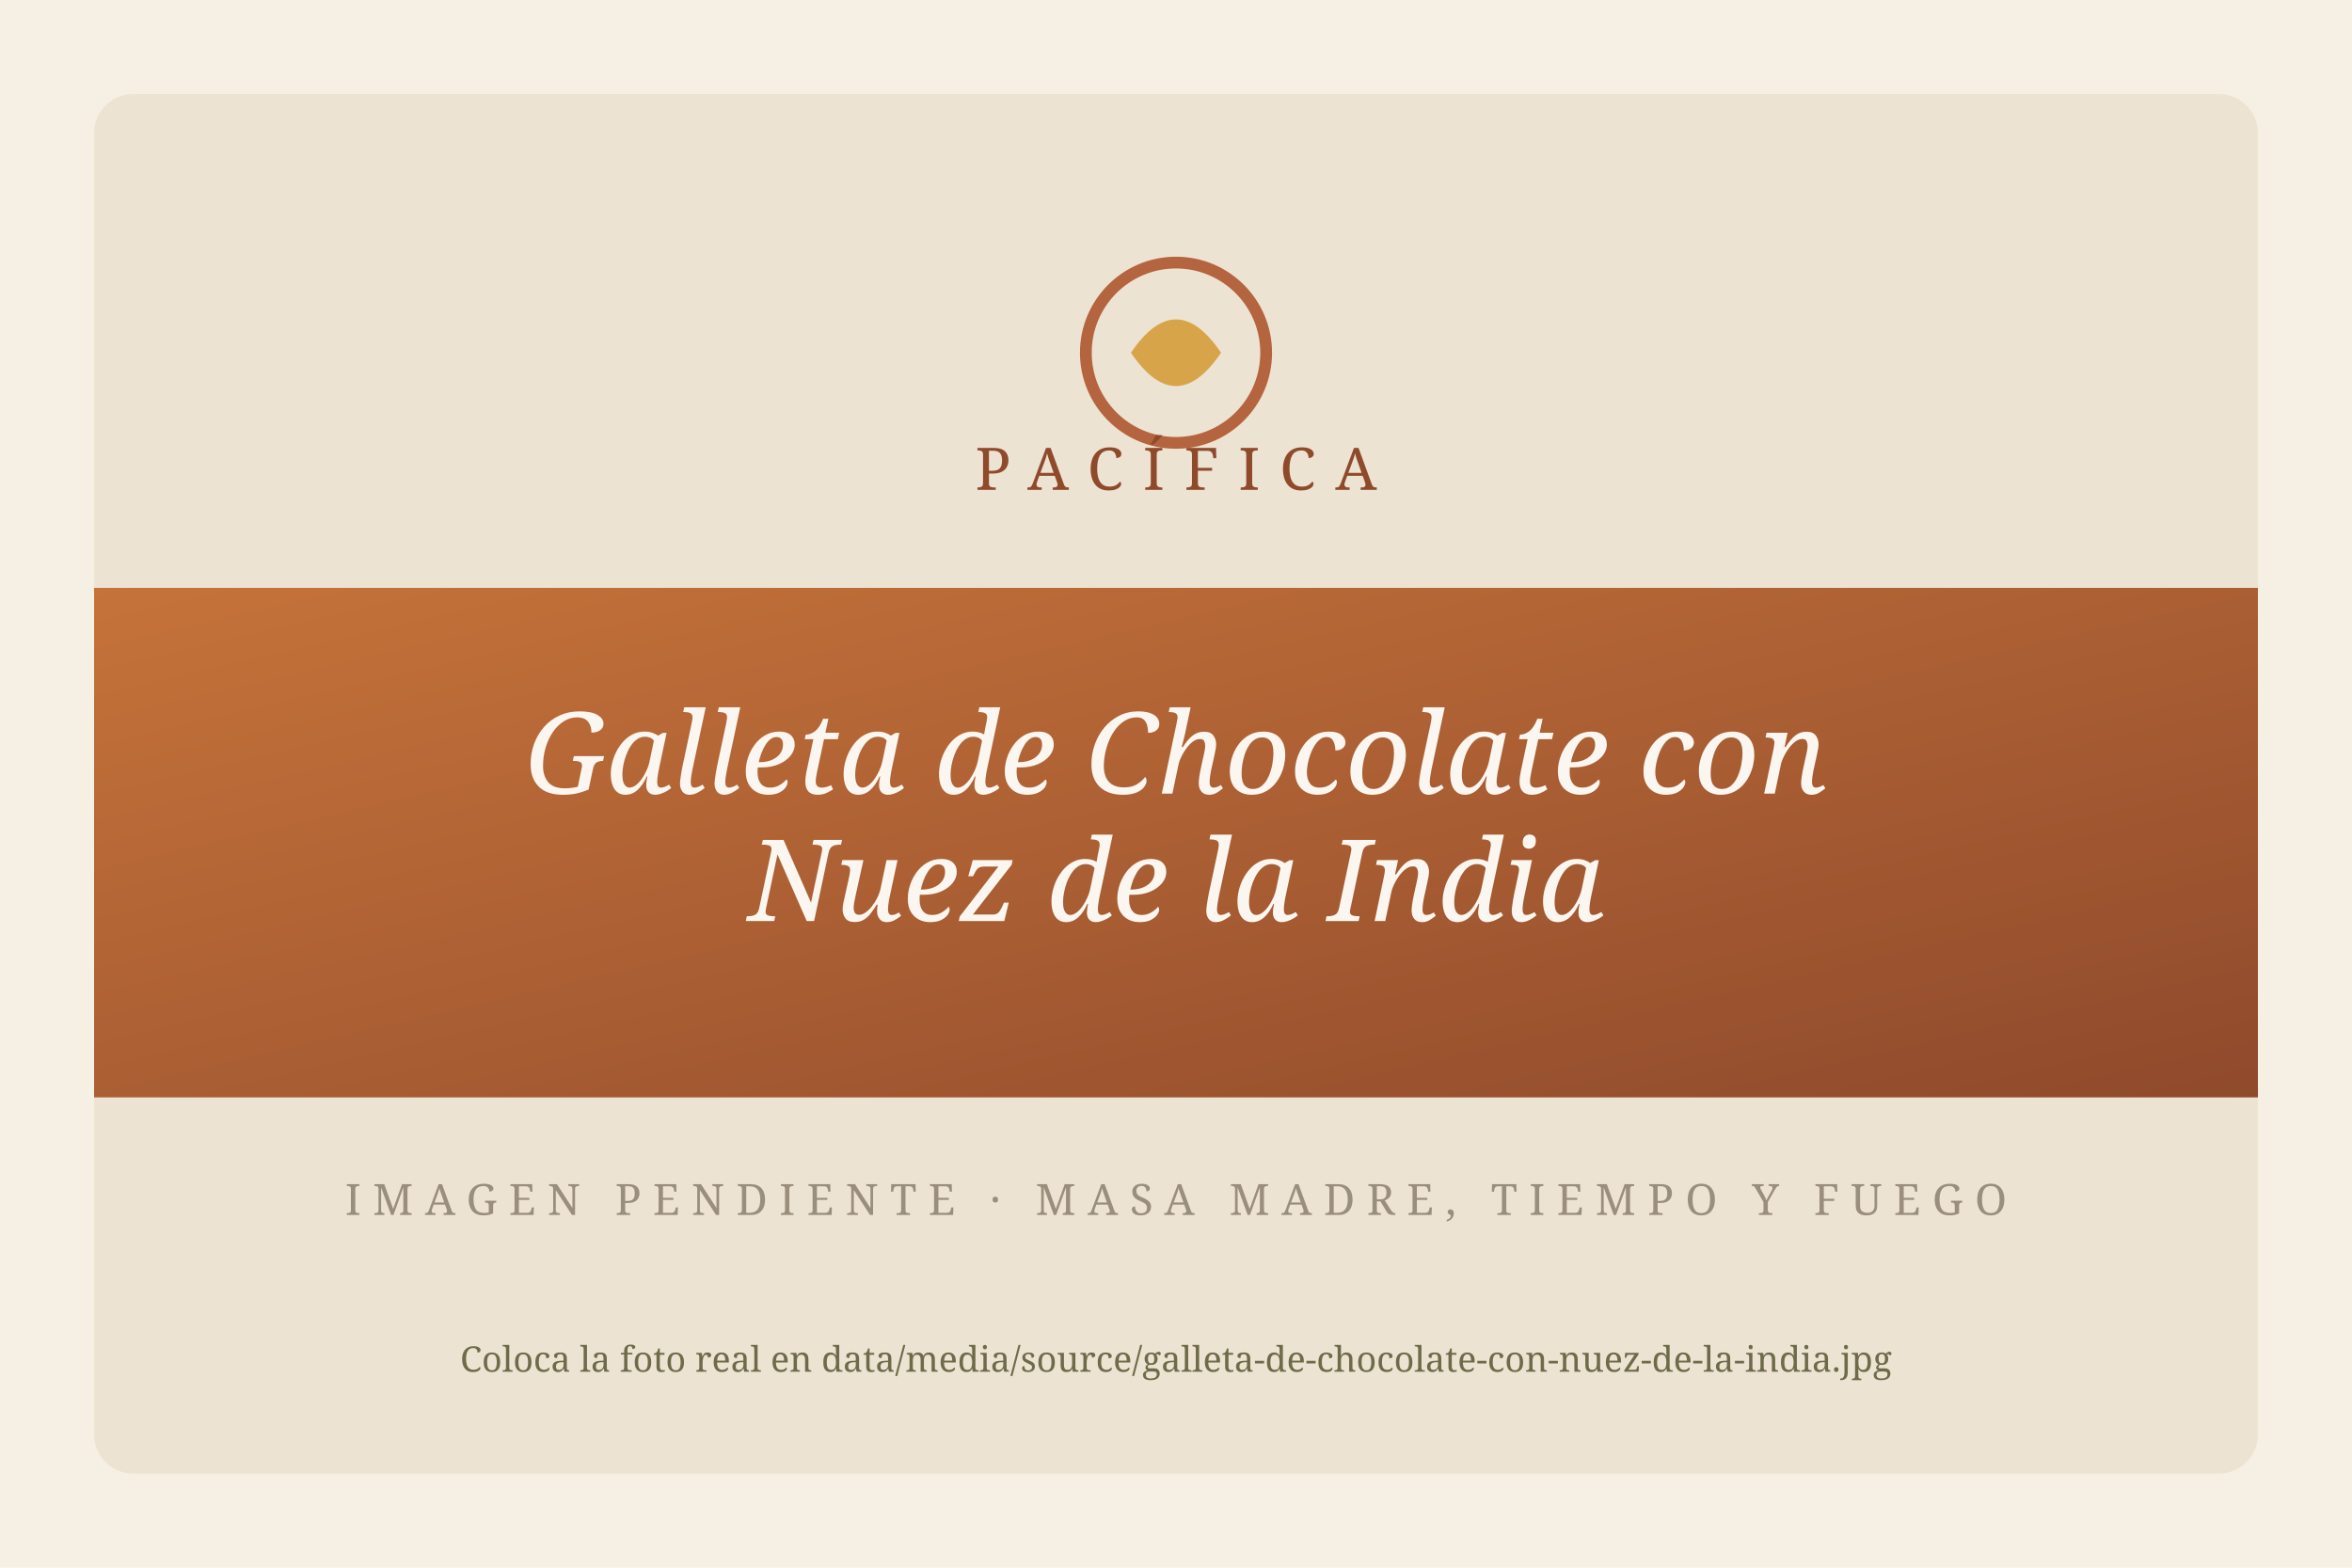
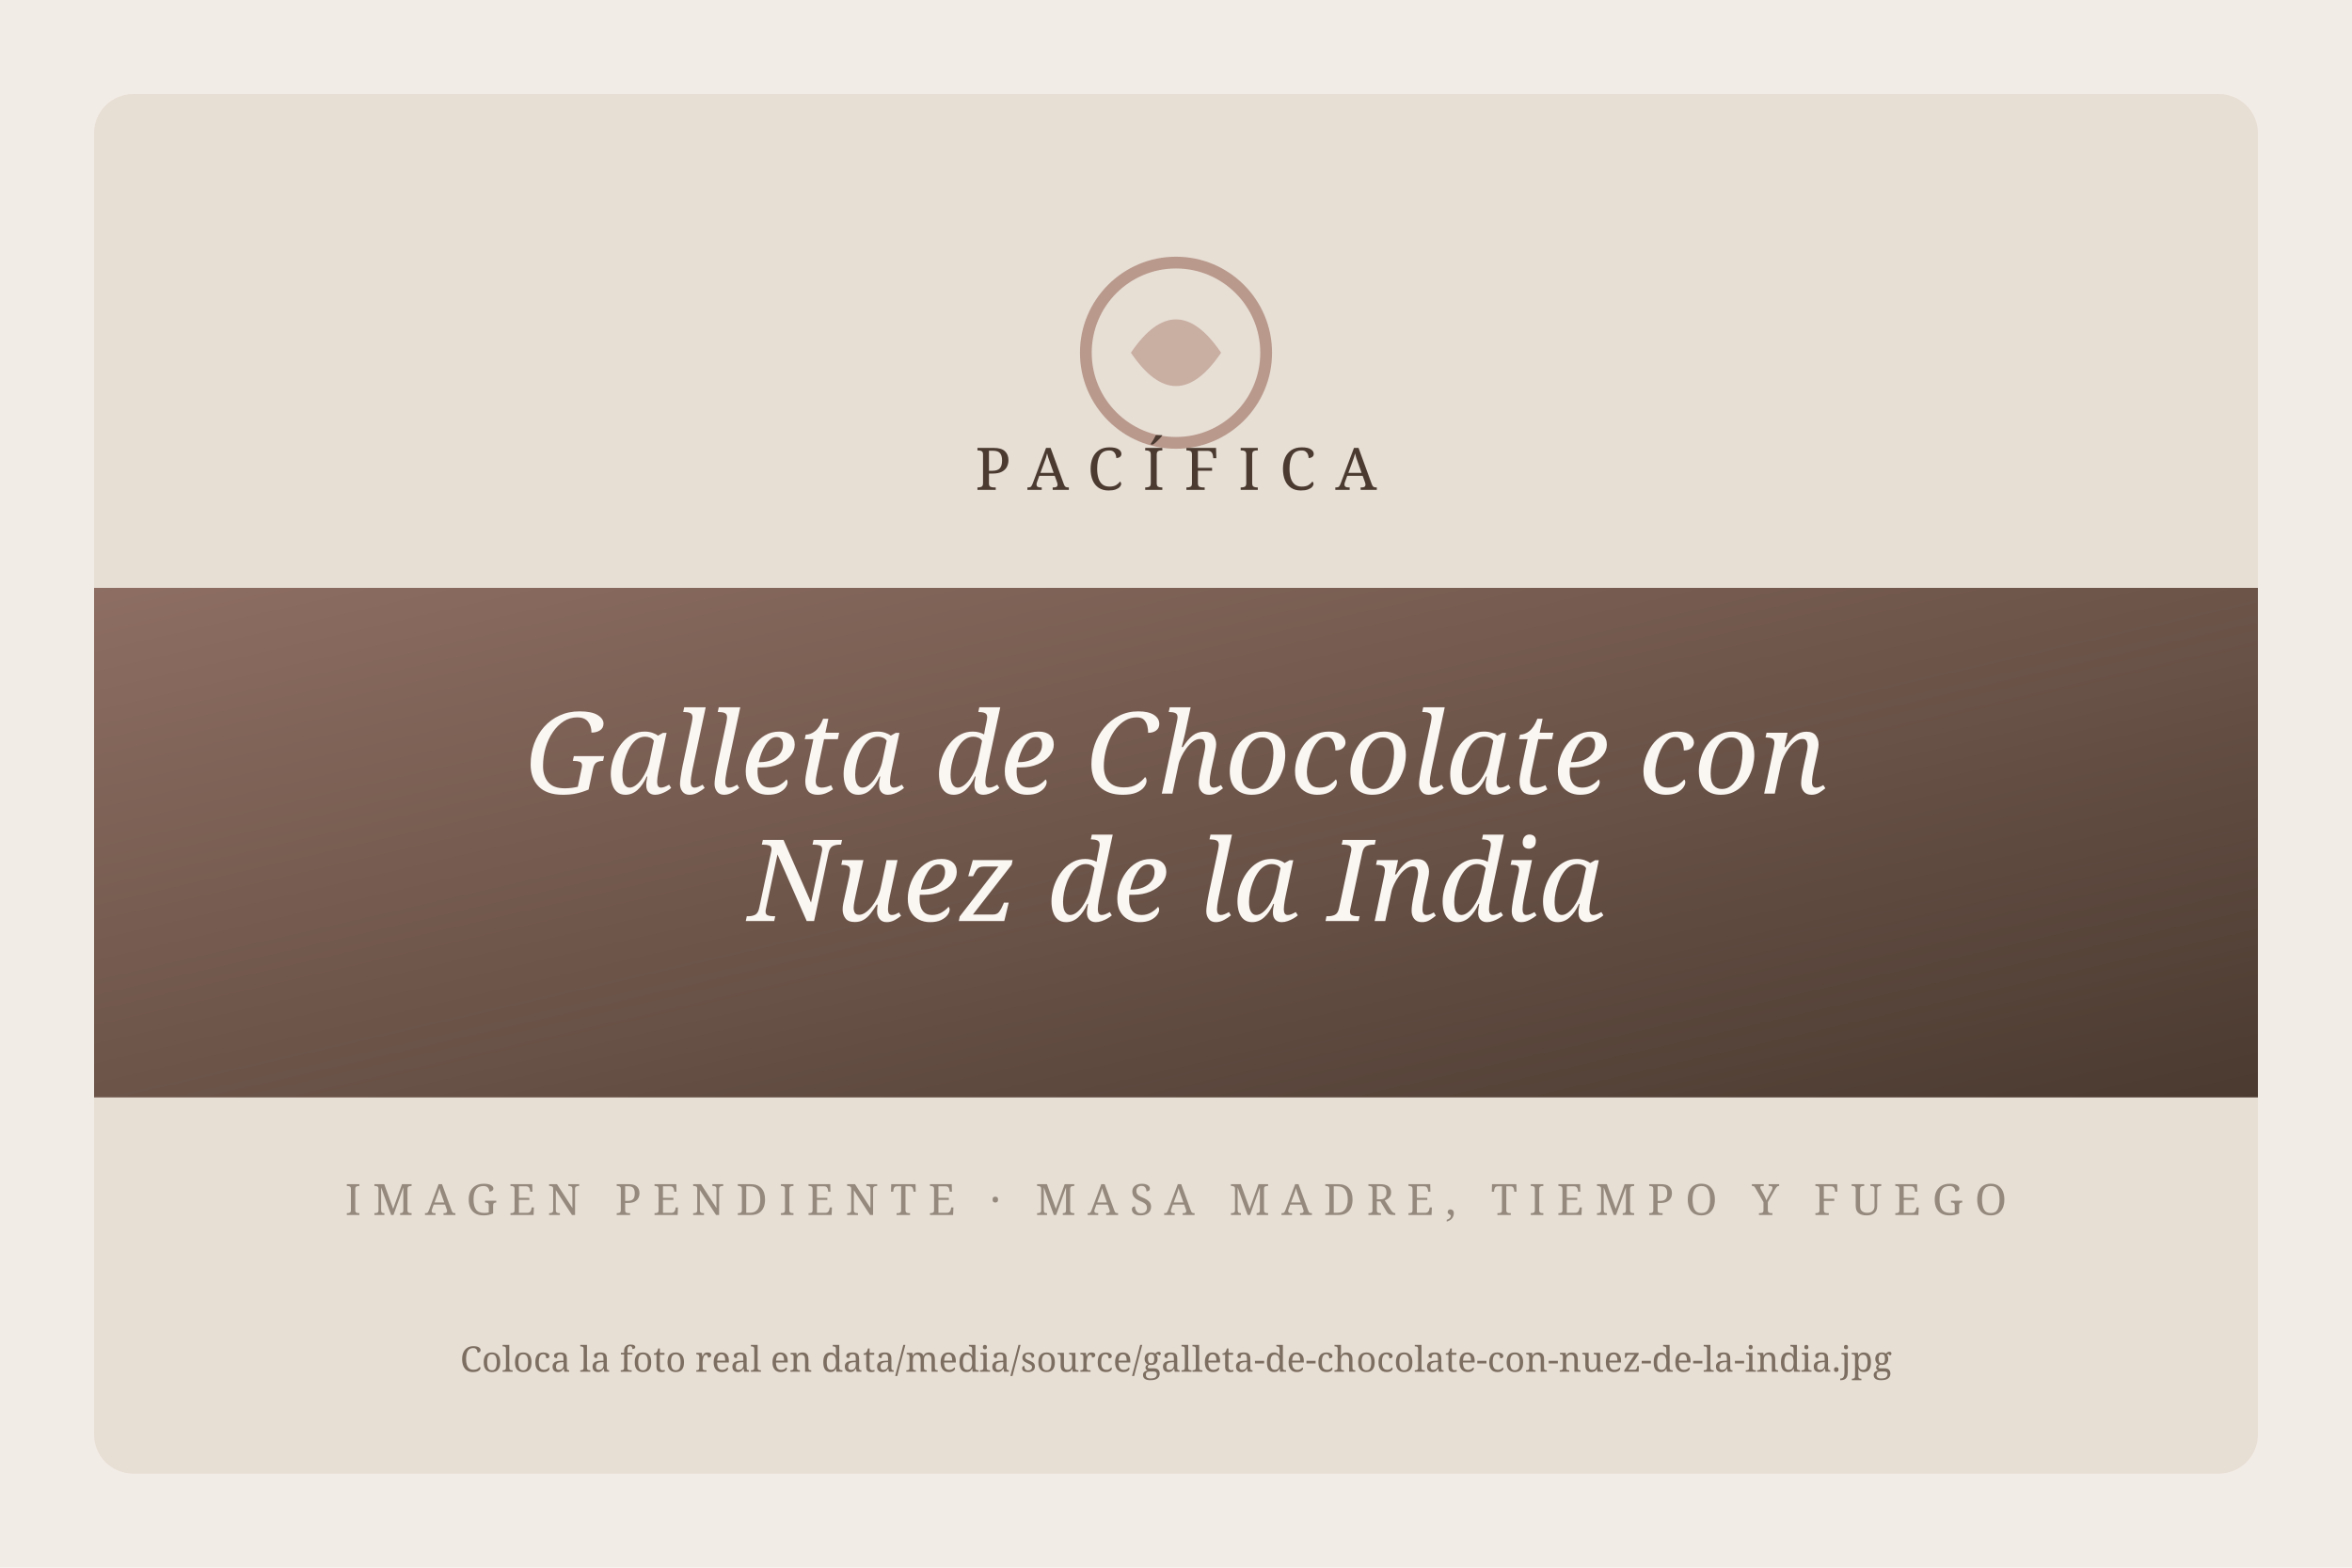
<svg xmlns="http://www.w3.org/2000/svg" width="1200" height="800" viewBox="0 0 1200 800" role="img" aria-label="Galleta de Chocolate con Nuez de la India — imagen pendiente">
  <defs>
    <linearGradient id="oven" x1="0" y1="0" x2="1" y2="1">
-       <stop offset="0" stop-color="#C6733A" />
-       <stop offset="1" stop-color="#8F4A2C" />
+       <stop offset="0" stop-color="#8E6E62" />
+       <stop offset="1" stop-color="#4A3A30" />
    </linearGradient>
  </defs>
-   <rect width="1200" height="800" fill="#F6EFE4" />
-   <rect x="48" y="48" width="1104" height="704" rx="20" fill="#EDE3D2" />
+   <rect width="1200" height="800" fill="#F2ECE6" />
+   <rect x="48" y="48" width="1104" height="704" rx="20" fill="#E7DED4" />
  <rect x="48" y="300" width="1104" height="260" fill="url(#oven)" />
-   <circle cx="600" cy="180" r="46" fill="none" stroke="#B4643F" stroke-width="6" />
-   <path d="M577 180 q23 -34 46 0 q-23 34 -46 0 Z" fill="#D8A44A" />
-   <text x="600" y="250" text-anchor="middle" font-family="Georgia, serif" font-size="30" letter-spacing="10" fill="#8F4A2C">PACÍFICA</text>
-   <text x="600" y="405" text-anchor="middle" font-family="Georgia, serif" font-size="58" font-style="italic" fill="#FBF7F0">Galleta de Chocolate con</text>
-   <text x="600" y="470" text-anchor="middle" font-family="Georgia, serif" font-size="58" font-style="italic" fill="#FBF7F0">Nuez de la India</text>
-   <text x="600" y="620" text-anchor="middle" font-family="Georgia, serif" font-size="22" letter-spacing="6" fill="#9A8E7C">IMAGEN PENDIENTE · MASA MADRE, TIEMPO Y FUEGO</text>
-   <text x="600" y="700" text-anchor="middle" font-family="Georgia, serif" font-size="18" fill="#6E6B4A">Coloca la foto real en data/media/source/galleta-de-chocolate-con-nuez-de-la-india.jpg</text>
+   <circle cx="600" cy="180" r="46" fill="none" stroke="#B9998C" stroke-width="6" />
+   <path d="M577 180 q23 -34 46 0 q-23 34 -46 0 Z" fill="#C9AEA2" />
+   <text x="600" y="250" text-anchor="middle" font-family="Georgia, serif" font-size="30" letter-spacing="10" fill="#4A3A30">PACÍFICA</text>
+   <text x="600" y="405" text-anchor="middle" font-family="Georgia, serif" font-size="58" font-style="italic" fill="#FAF6F2">Galleta de Chocolate con</text>
+   <text x="600" y="470" text-anchor="middle" font-family="Georgia, serif" font-size="58" font-style="italic" fill="#FAF6F2">Nuez de la India</text>
+   <text x="600" y="620" text-anchor="middle" font-family="Georgia, serif" font-size="22" letter-spacing="6" fill="#94897C">IMAGEN PENDIENTE · MASA MADRE, TIEMPO Y FUEGO</text>
+   <text x="600" y="700" text-anchor="middle" font-family="Georgia, serif" font-size="18" fill="#7C6E60">Coloca la foto real en data/media/source/galleta-de-chocolate-con-nuez-de-la-india.jpg</text>
</svg>
